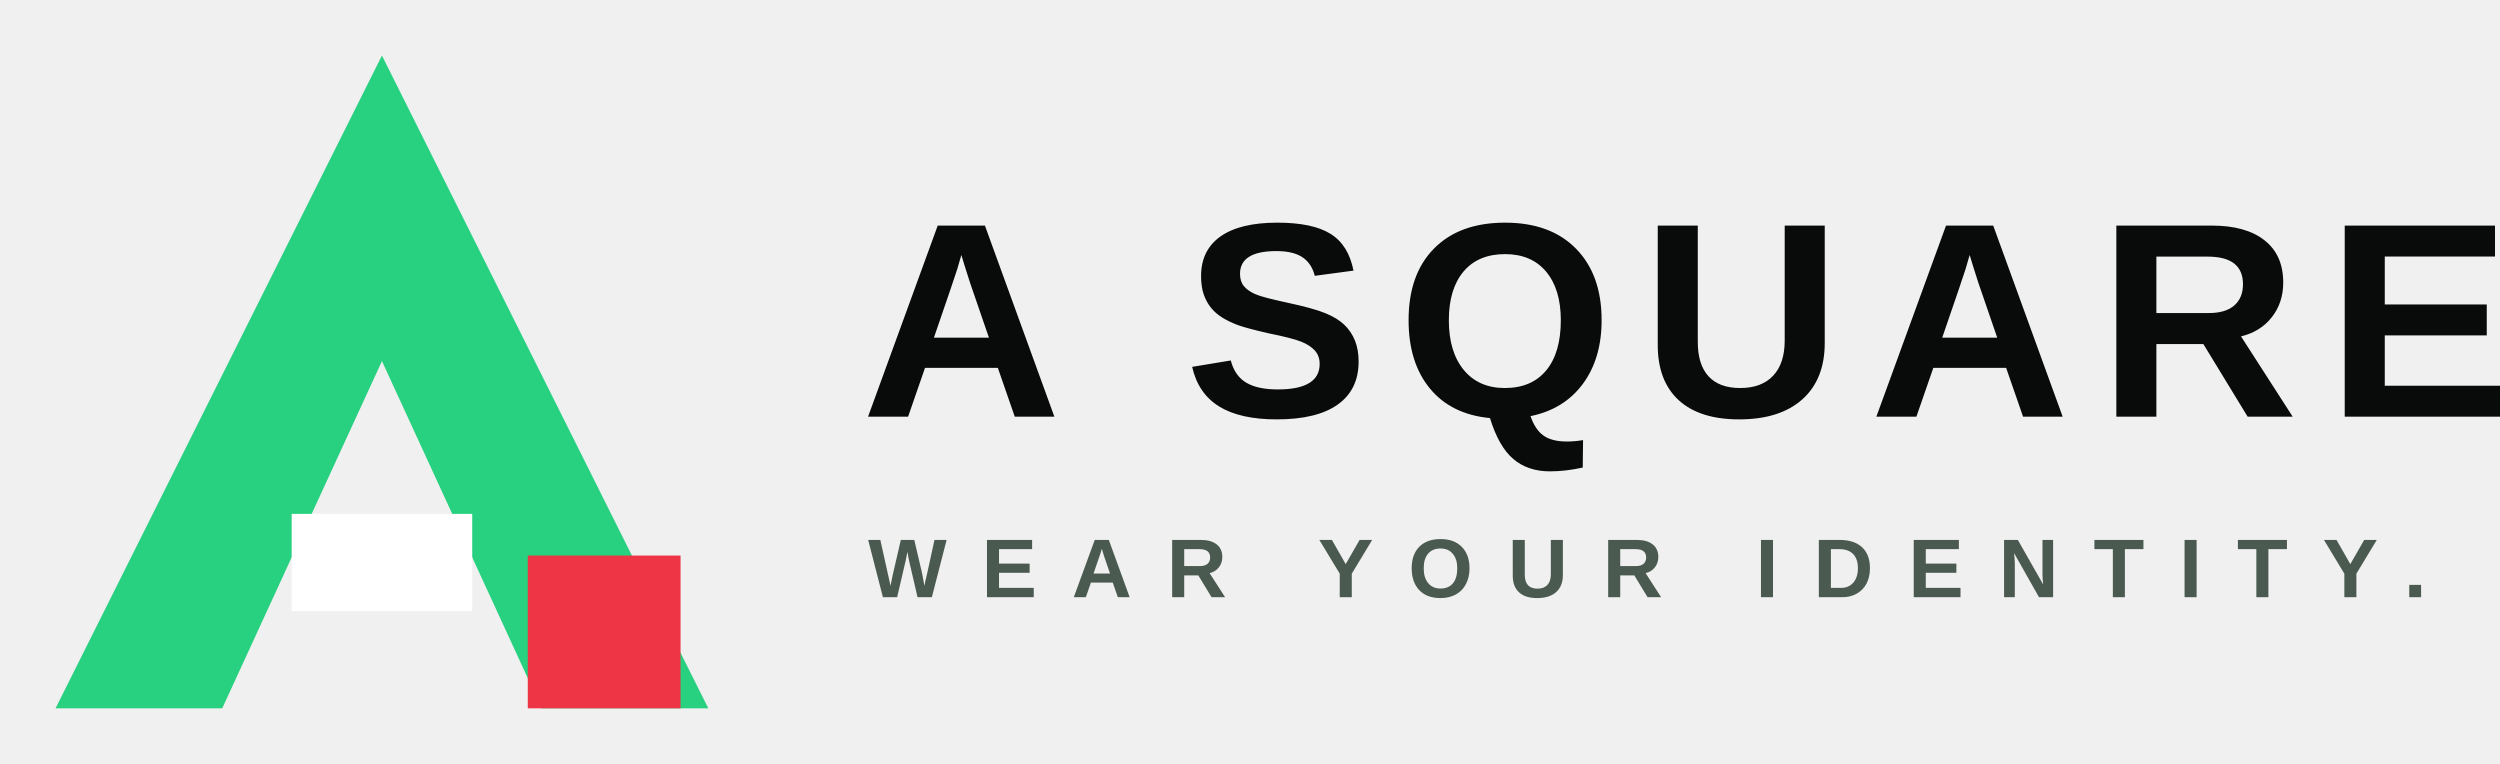
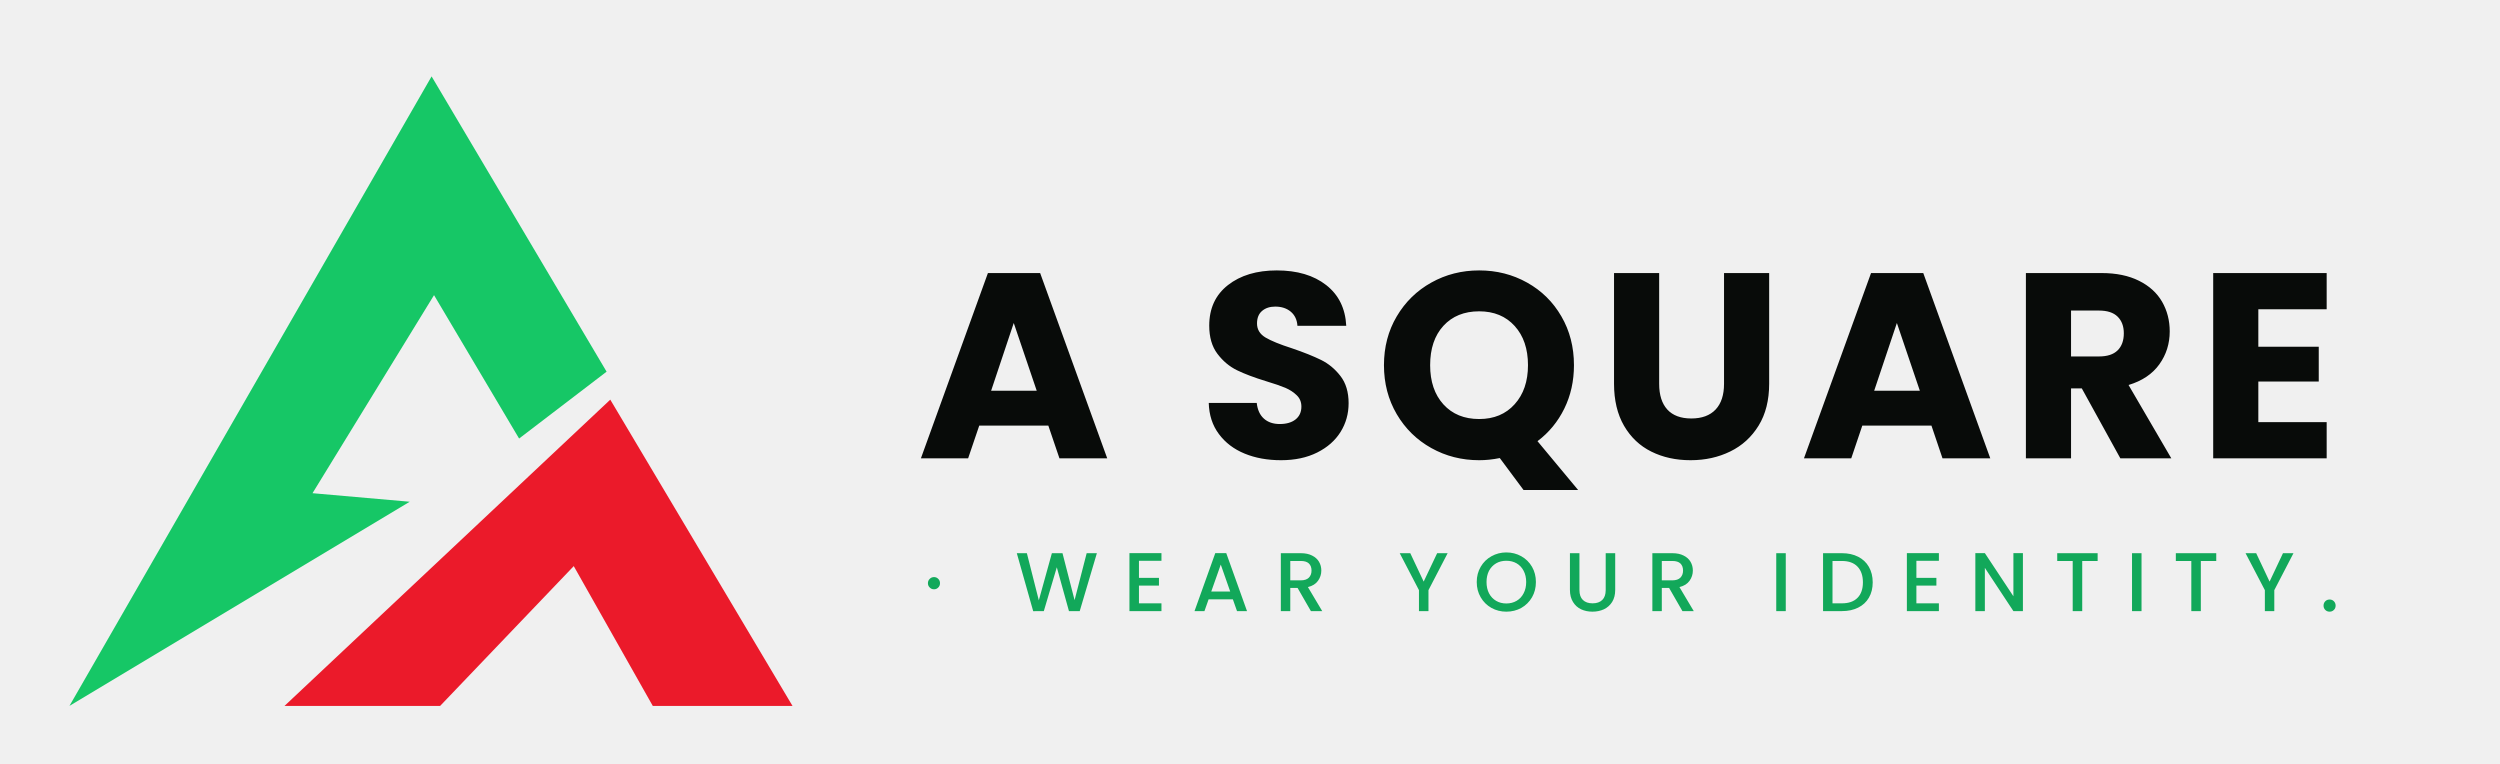
<svg xmlns="http://www.w3.org/2000/svg" viewBox="0 0 360 110" role="img" aria-label="A SQUARE – Wear your identity">
-   <g transform="translate(8,8)">
-     <path d="M47 0 L94 94 H70 L47 44 L24 94 H0 Z" fill="#27D17F" />
-     <rect x="34" y="66" width="26" height="14" fill="#FFFFFF" />
-     <rect x="68" y="72" width="22" height="22" fill="#ED3545" />
-   </g>
-   <text x="124" y="60" font-family="Space Grotesk, Arial, sans-serif" font-weight="800" font-size="40" letter-spacing="4" fill="#080B09">A SQUARE</text>
-   <text x="125" y="86" font-family="DM Sans, Arial, sans-serif" font-weight="600" font-size="12" letter-spacing="5" fill="#4B5A51">WEAR YOUR IDENTITY.</text>
+   <path d="M62.15 11.00 L87.35 53.52 L74.75 63.15 L62.50 42.50 L45.00 71.02 L59.00 72.25 L10.00 101.65 Z" fill="#16C766" />
+   <path d="M87.88 57.55 L114.12 101.65 L94.00 101.65 L82.62 81.52 L63.38 101.65 L40.97 101.65 Z" fill="#EB1A2A" />
+   <path d="M150.96 61.29H141.01L139.41 66H132.61L142.26 39.32H149.78L159.44 66H152.56ZM149.29 56.27 145.98 46.51 142.72 56.27Z M174.06 58.02H180.97Q181.13 59.5 182 60.28Q182.87 61.06 184.28 61.06Q185.72 61.06 186.56 60.4Q187.4 59.73 187.4 58.55Q187.4 57.56 186.73 56.92Q186.07 56.27 185.1 55.85Q184.13 55.44 182.34 54.9Q179.76 54.11 178.12 53.31Q176.49 52.51 175.31 50.95Q174.13 49.39 174.13 46.89Q174.13 43.16 176.83 41.05Q179.53 38.94 183.86 38.94Q188.27 38.94 190.97 41.05Q193.67 43.16 193.86 46.92H186.83Q186.75 45.63 185.88 44.89Q185 44.15 183.63 44.15Q182.46 44.15 181.73 44.78Q181.01 45.4 181.01 46.58Q181.01 47.87 182.23 48.6Q183.44 49.32 186.03 50.15Q188.61 51.03 190.23 51.83Q191.84 52.62 193.02 54.14Q194.2 55.66 194.2 58.06Q194.2 60.34 193.04 62.2Q191.88 64.06 189.68 65.16Q187.47 66.27 184.47 66.27Q181.54 66.27 179.23 65.32Q176.91 64.37 175.52 62.5Q174.13 60.64 174.06 58.02Z M219.39 70.56 215.97 65.96Q214.45 66.27 213 66.27Q209.24 66.27 206.11 64.52Q202.97 62.77 201.13 59.64Q199.29 56.5 199.29 52.59Q199.29 48.67 201.13 45.56Q202.97 42.44 206.11 40.69Q209.24 38.94 213 38.94Q216.77 38.94 219.9 40.69Q223.04 42.44 224.84 45.56Q226.65 48.67 226.65 52.59Q226.65 56.01 225.26 58.84Q223.87 61.67 221.4 63.53L227.25 70.56ZM213 60.34Q216.2 60.34 218.11 58.21Q220.03 56.08 220.03 52.59Q220.03 49.05 218.11 46.94Q216.2 44.83 213 44.83Q209.77 44.83 207.85 46.92Q205.94 49.01 205.94 52.59Q205.94 56.12 207.85 58.23Q209.77 60.34 213 60.34Z M238.92 39.32V55.28Q238.92 57.68 240.09 58.97Q241.27 60.26 243.55 60.26Q245.83 60.26 247.05 58.97Q248.26 57.68 248.26 55.28V39.32H254.76V55.25Q254.76 58.82 253.24 61.29Q251.72 63.76 249.16 65.01Q246.59 66.27 243.44 66.27Q240.28 66.27 237.79 65.03Q235.31 63.8 233.86 61.31Q232.42 58.82 232.42 55.25V39.32Z M278.13 61.29H268.17L266.58 66H259.77L269.43 39.32H276.95L286.6 66H279.72ZM276.46 56.27 273.15 46.51 269.88 56.27Z M305.33 66 299.78 55.93H298.23V66H291.73V39.32H302.63Q305.79 39.32 308.01 40.43Q310.23 41.53 311.34 43.45Q312.44 45.37 312.44 47.72Q312.44 50.38 310.94 52.47Q309.44 54.56 306.51 55.44L312.67 66ZM298.23 51.33H302.25Q304.04 51.33 304.93 50.46Q305.83 49.58 305.83 47.99Q305.83 46.47 304.93 45.59Q304.04 44.72 302.25 44.72H298.23Z M325.2 44.53V49.93H333.9V54.94H325.2V60.79H335.04V66H318.7V39.32H335.04V44.53Z" fill="#080B09" />
+   <path d="M133.62 83.98Q133.62 83.61 133.88 83.36Q134.13 83.1 134.5 83.1Q134.86 83.1 135.11 83.36Q135.36 83.61 135.36 83.98Q135.36 84.35 135.11 84.6Q134.86 84.86 134.5 84.86Q134.13 84.86 133.88 84.6Q133.62 84.35 133.62 83.98Z M157.95 79.66 155.48 88H153.93L152.18 81.69L150.31 88L148.78 88.01L146.42 79.66H147.87L149.59 86.45L151.47 79.66H153L154.74 86.42L156.48 79.66Z M164.01 80.76V83.21H166.89V84.33H164.01V86.88H167.25V88H162.64V79.65H167.25V80.76Z M177.53 86.3H174.04L173.44 88H172.01L175 79.65H176.58L179.57 88H178.13ZM177.15 85.18 175.79 81.3 174.42 85.18Z M188.77 88 186.85 84.66H185.8V88H184.44V79.66H187.32Q188.28 79.66 188.94 80Q189.61 80.33 189.94 80.9Q190.27 81.46 190.27 82.16Q190.27 82.97 189.79 83.64Q189.32 84.3 188.34 84.54L190.4 88ZM185.8 83.57H187.32Q188.08 83.57 188.47 83.19Q188.86 82.8 188.86 82.16Q188.86 81.51 188.48 81.14Q188.1 80.78 187.32 80.78H185.8Z M208.46 79.66 205.7 84.98V88H204.33V84.98L201.56 79.66H203.08L205.01 83.75L206.95 79.66Z M212.65 83.81Q212.65 82.59 213.22 81.62Q213.79 80.64 214.77 80.1Q215.75 79.55 216.91 79.55Q218.09 79.55 219.07 80.1Q220.04 80.64 220.61 81.62Q221.17 82.59 221.17 83.81Q221.17 85.04 220.61 86.01Q220.04 86.99 219.07 87.54Q218.09 88.08 216.91 88.08Q215.75 88.08 214.77 87.54Q213.79 86.99 213.22 86.01Q212.65 85.04 212.65 83.81ZM219.77 83.81Q219.77 82.89 219.4 82.19Q219.04 81.5 218.39 81.12Q217.74 80.75 216.91 80.75Q216.08 80.75 215.44 81.12Q214.79 81.5 214.42 82.19Q214.06 82.89 214.06 83.81Q214.06 84.74 214.42 85.44Q214.79 86.14 215.44 86.52Q216.08 86.9 216.91 86.9Q217.74 86.9 218.39 86.52Q219.04 86.14 219.4 85.44Q219.77 84.74 219.77 83.81Z M227.44 79.66V84.98Q227.44 85.92 227.94 86.4Q228.44 86.88 229.33 86.88Q230.23 86.88 230.72 86.4Q231.22 85.92 231.22 84.98V79.66H232.59V84.95Q232.59 85.97 232.15 86.68Q231.7 87.39 230.96 87.74Q230.21 88.08 229.31 88.08Q228.41 88.08 227.68 87.74Q226.94 87.39 226.51 86.68Q226.07 85.97 226.07 84.95V79.66Z M242.27 88 240.35 84.66H239.3V88H237.94V79.66H240.82Q241.78 79.66 242.44 80Q243.11 80.33 243.44 80.9Q243.77 81.46 243.77 82.16Q243.77 82.97 243.29 83.64Q242.82 84.3 241.84 84.54L243.9 88ZM239.3 83.57H240.82Q241.58 83.57 241.97 83.19Q242.36 82.8 242.36 82.16Q242.36 81.51 241.98 81.14Q241.6 80.78 240.82 80.78H239.3Z M257.15 79.66V88H255.78V79.66Z M269.67 83.86Q269.67 85.13 269.12 86.07Q268.58 87 267.57 87.5Q266.57 88 265.24 88H262.52V79.66H265.24Q266.57 79.66 267.57 80.17Q268.58 80.68 269.12 81.63Q269.67 82.59 269.67 83.86ZM268.26 83.86Q268.26 82.41 267.48 81.59Q266.7 80.78 265.24 80.78H263.88V86.88H265.24Q266.7 86.88 267.48 86.09Q268.26 85.3 268.26 83.86Z M275.96 80.76V83.21H278.84V84.33H275.96V86.88H279.2V88H274.59V79.65H279.2V80.76Z M291.3 88H289.93L285.82 81.77V88H284.45V79.65H285.82L289.93 85.86V79.65H291.3Z M302.06 79.66V80.78H299.84V88H298.47V80.78H296.24V79.66Z M308.38 79.66V88H307.01V79.66Z M319.14 79.66V80.78H316.92V88H315.55V80.78H313.32V79.66Z M330.26 79.66 327.5 84.98V88H326.14V84.98L323.36 79.66H324.89L326.82 83.75L328.75 79.66Z M334.59 87.21Q334.59 86.84 334.84 86.58Q335.09 86.33 335.47 86.33Q335.83 86.33 336.08 86.58Q336.33 86.84 336.33 87.21Q336.33 87.58 336.08 87.83Q335.83 88.08 335.47 88.08Q335.09 88.08 334.84 87.83Q334.59 87.58 334.59 87.21Z" fill="#12A85A" />
</svg>
